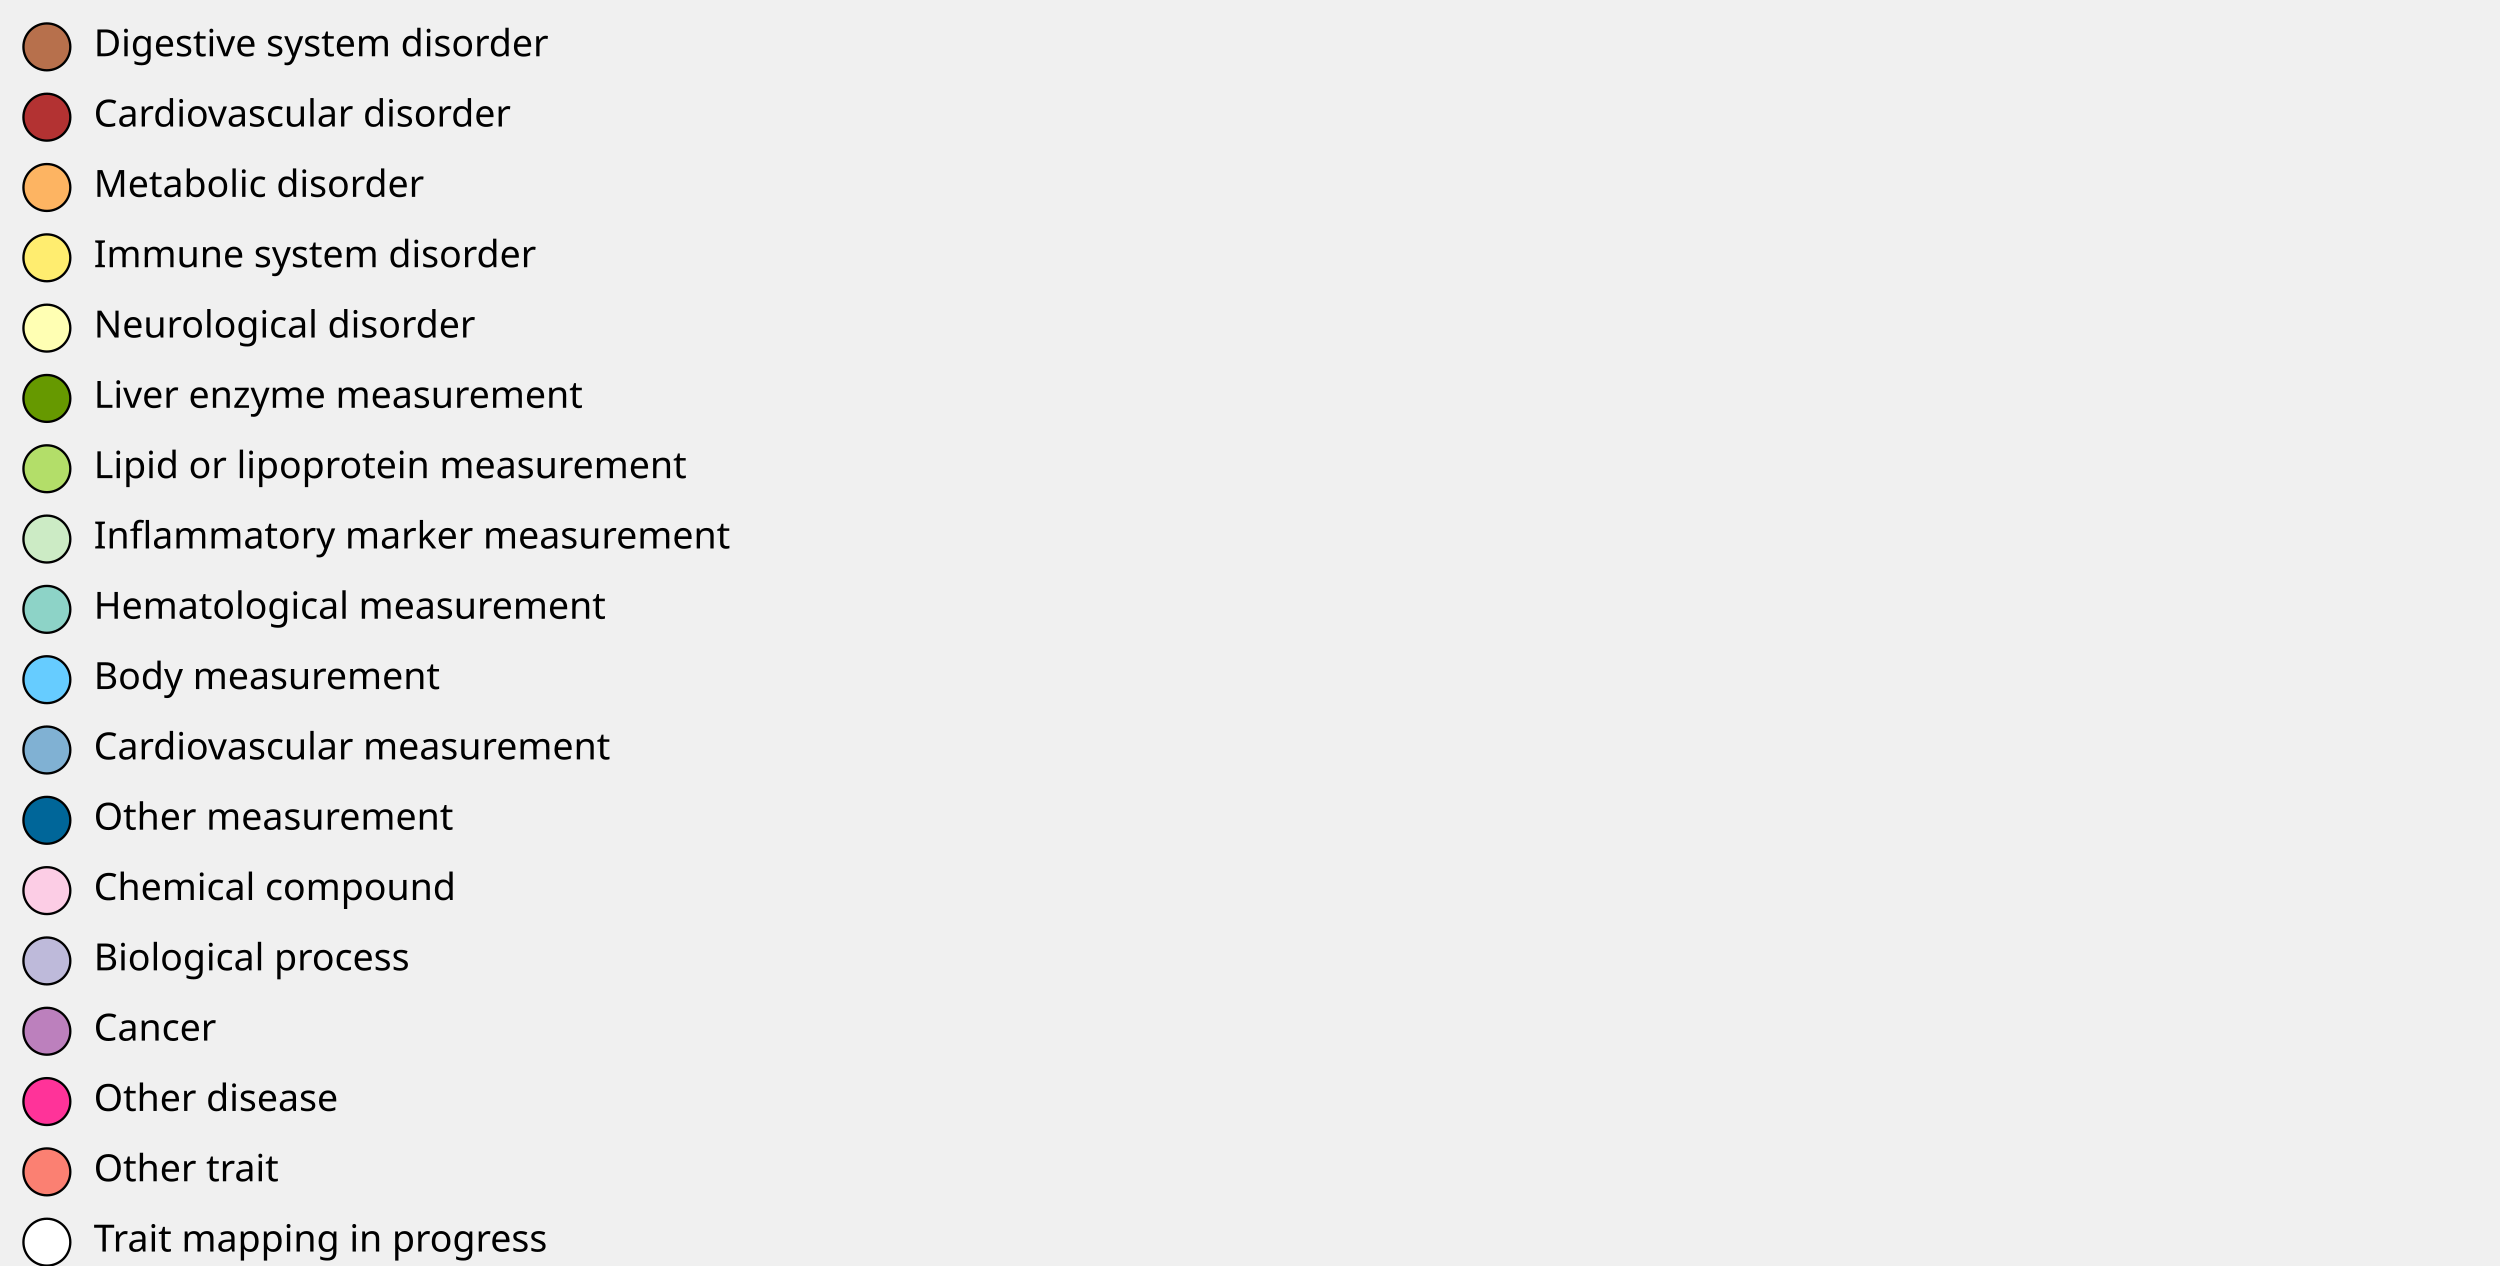
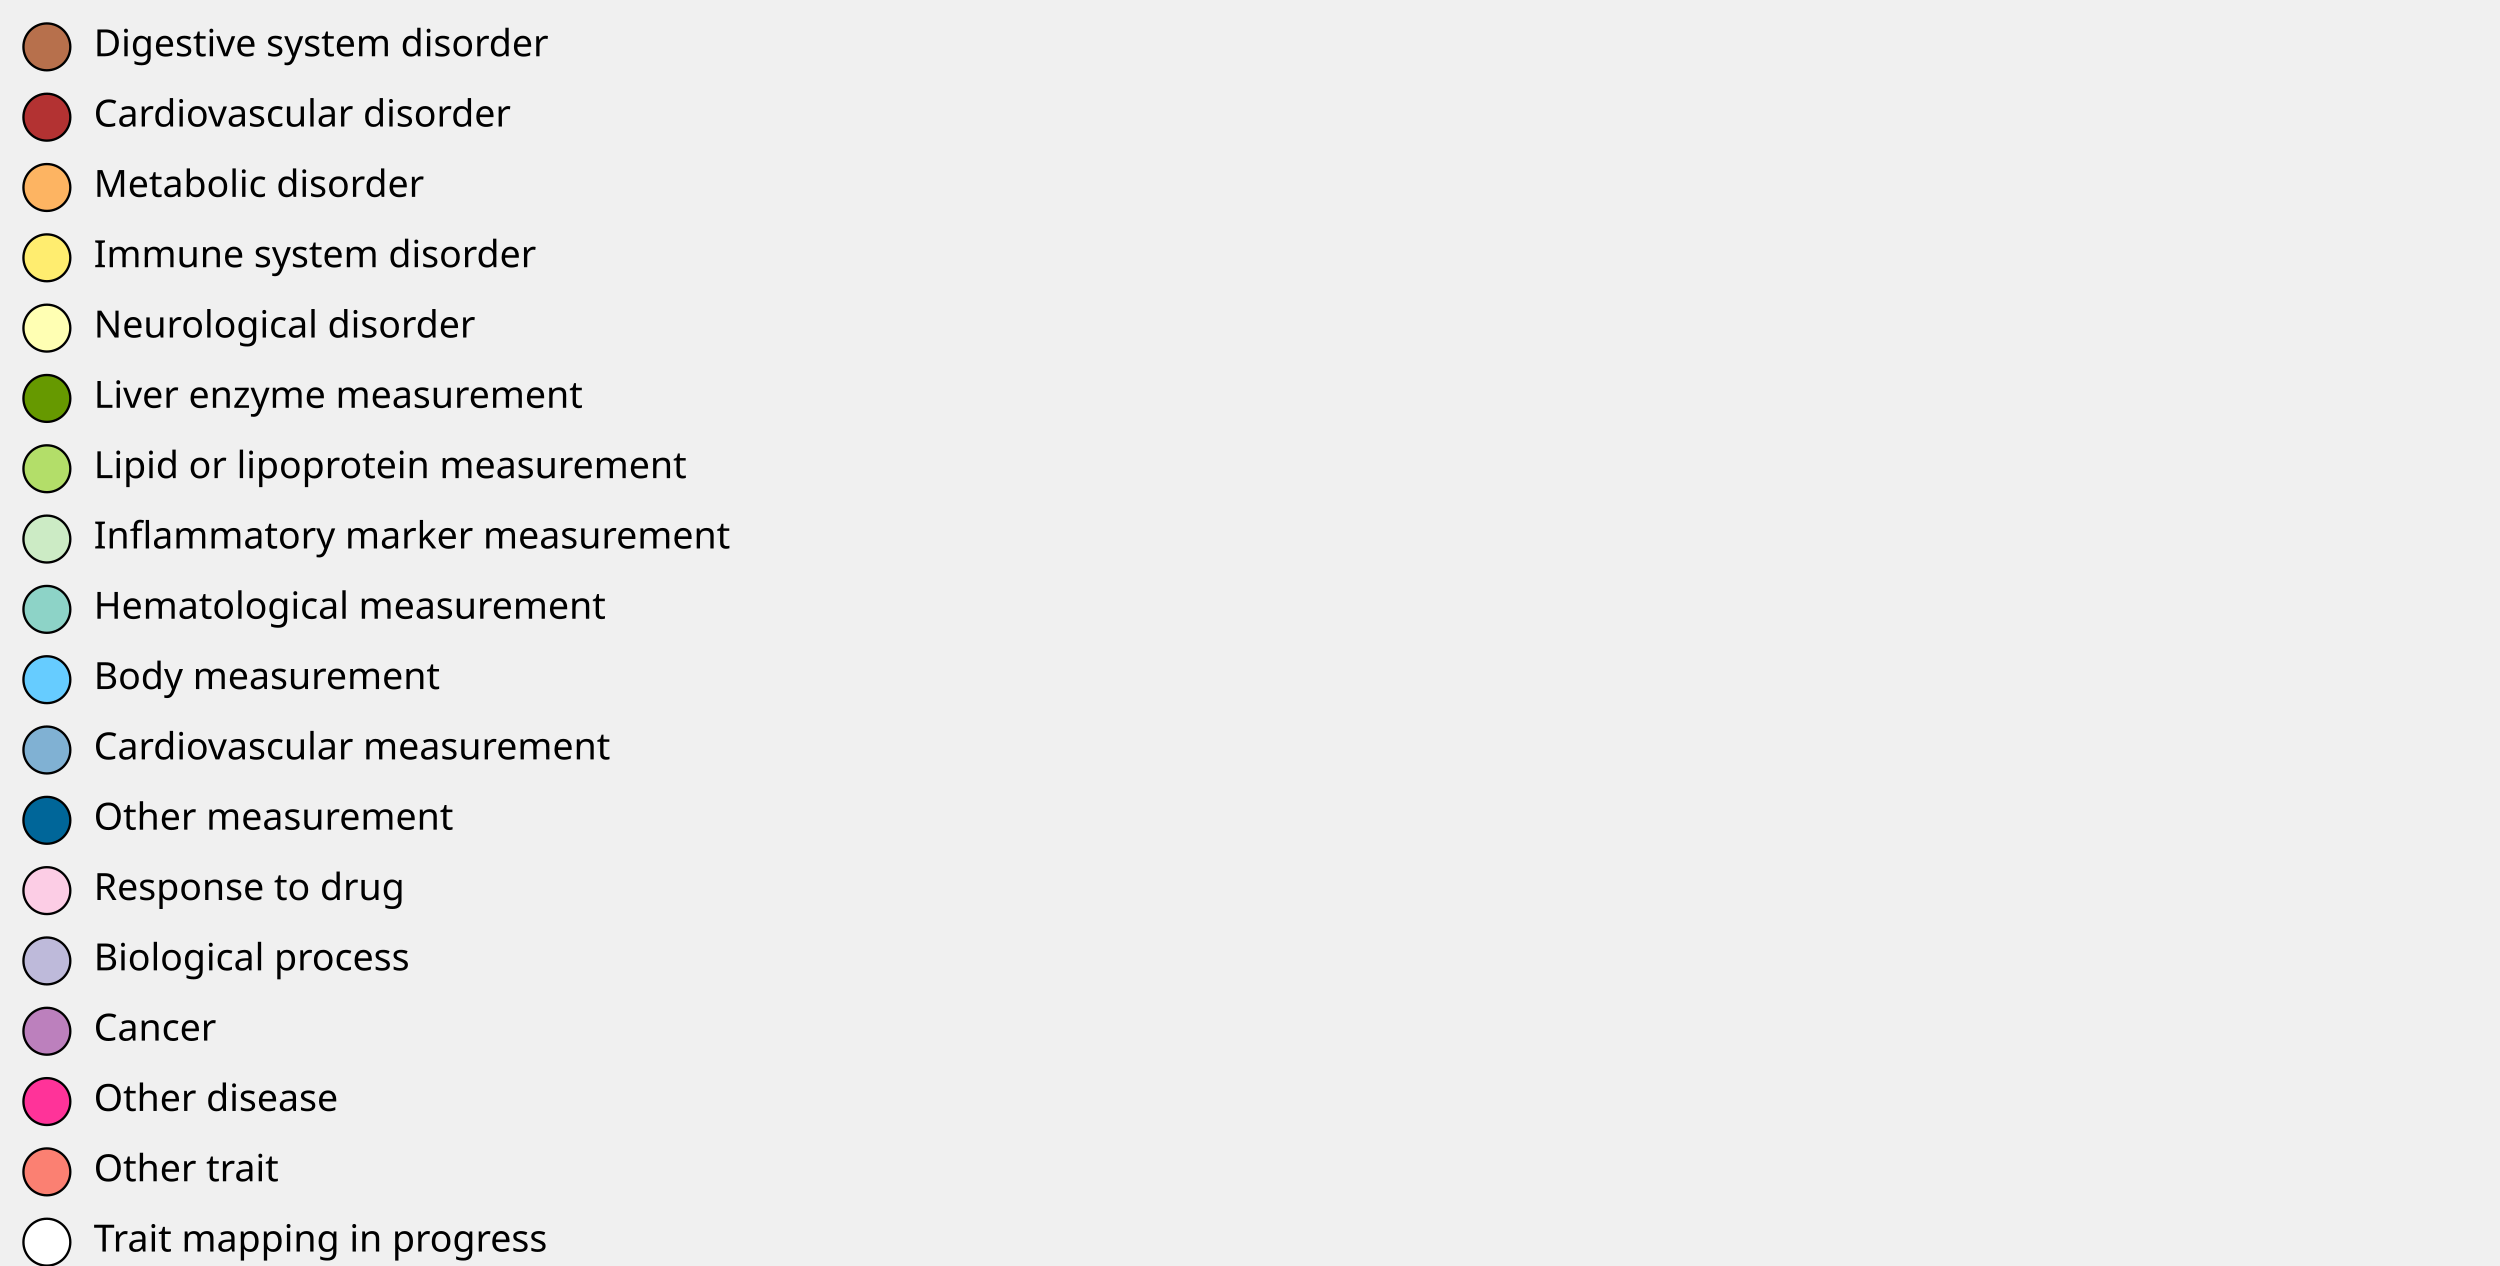
<svg xmlns="http://www.w3.org/2000/svg" version="1.1" height="405" width="800">
  <g transform="scale(1.5,1.5)">
    <circle id="DIGESTIVE" fill="#B7704C" r="5" cx="10" cy="10" stroke="black" stroke-width="0.5" />
    <text x="20" y="12" font-family="Verdana" font-size="8" fill="black">Digestive system disorder</text>
    <circle id="CARDIO_VASCULAR" fill="#B33232" r="5" cx="10" cy="25" stroke="black" stroke-width="0.5" />
    <text x="20" y="27" font-family="Verdana" font-size="8" fill="black">Cardiovascular disorder</text>
    <circle id="METABOLIC" fill="#FDB462" r="5" cx="10" cy="40" stroke="black" stroke-width="0.5" />
    <text x="20" y="42" font-family="Verdana" font-size="8" fill="black">Metabolic disorder</text>
    <circle id="IMMUNE" fill="#FFED6F" r="5" cx="10" cy="55" stroke="black" stroke-width="0.5" />
    <text x="20" y="57" font-family="Verdana" font-size="8" fill="black">Immune system disorder</text>
    <circle id="NEURO" fill="#FFFFB3" r="5" cx="10" cy="70" stroke="black" stroke-width="0.5" />
    <text x="20" y="72" font-family="Verdana" font-size="8" fill="black">Neurological disorder</text>
    <circle id="LIVER_ENZYME" fill="#669900" r="5" cx="10" cy="85" stroke="black" stroke-width="0.5" />
    <text x="20" y="87" font-family="Verdana" font-size="8" fill="black">Liver enzyme measurement</text>
    <circle id="LIPID_LIPOPROT_MSR" fill="#B3DE69" r="5" cx="10" cy="100" stroke="black" stroke-width="0.5" />
    <text x="20" y="102" font-family="Verdana" font-size="8" fill="black">Lipid or lipoprotein measurement</text>
    <circle id="INFLAMMATORY_MSR" fill="#CCEBC5" r="5" cx="10" cy="115" stroke="black" stroke-width="0.5" />
    <text x="20" y="117" font-family="Verdana" font-size="8" fill="black">Inflammatory marker measurement</text>
    <circle id="HEMATOLOGICAL_MSR" fill="#8DD3C7" r="5" cx="10" cy="130" stroke="black" stroke-width="0.5" />
    <text x="20" y="132" font-family="Verdana" font-size="8" fill="black">Hematological measurement</text>
    <circle id="BODY_MSR" fill="#66CCFF" r="5" cx="10" cy="145" stroke="black" stroke-width="0.5" />
    <text x="20" y="147" font-family="Verdana" font-size="8" fill="black">Body measurement</text>
    <circle id="CARDIO_MSR" fill="#80B1D3" r="5" cx="10" cy="160" stroke="black" stroke-width="0.5" />
    <text x="20" y="162" font-family="Verdana" font-size="8" fill="black">Cardiovascular measurement</text>
    <circle id="MEASUREMENT" fill="#006699" r="5" cx="10" cy="175" stroke="black" stroke-width="0.5" />
    <text x="20" y="177" font-family="Verdana" font-size="8" fill="black">Other measurement</text>
-     <circle id="CHEMICAL" fill="#FCCDE5" r="5" cx="10" cy="190" stroke="black" stroke-width="0.5" />
-     <text x="20" y="192" font-family="Verdana" font-size="8" fill="black">Chemical compound</text>
+     <circle id="DRUG_RESP" fill="#FCCDE5" r="5" cx="10" cy="190" stroke="black" stroke-width="0.5" />
+     <text x="20" y="192" font-family="Verdana" font-size="8" fill="black">Response to drug</text>
    <circle id="BIO_PROCESS" fill="#BEBADA" r="5" cx="10" cy="205" stroke="black" stroke-width="0.5" />
    <text x="20" y="207" font-family="Verdana" font-size="8" fill="black">Biological process</text>
    <circle id="NEOPLASM" fill="#BC80BD" r="5" cx="10" cy="220" stroke="black" stroke-width="0.5" />
    <text x="20" y="222" font-family="Verdana" font-size="8" fill="black">Cancer</text>
    <circle id="DISEASE" fill="#FF3399" r="5" cx="10" cy="235" stroke="black" stroke-width="0.5" />
    <text x="20" y="237" font-family="Verdana" font-size="8" fill="black">Other disease</text>
    <circle id="OTHER" fill="#FB8072" r="5" cx="10" cy="250" stroke="black" stroke-width="0.5" />
    <text x="20" y="252" font-family="Verdana" font-size="8" fill="black">Other trait</text>
    <circle id="UNMAPPED" fill="#FFFFFF" r="5" cx="10" cy="265" stroke="black" stroke-width="0.5" />
    <text x="20" y="267" font-family="Verdana" font-size="8" fill="black">Trait mapping in progress</text>
  </g>
</svg>
